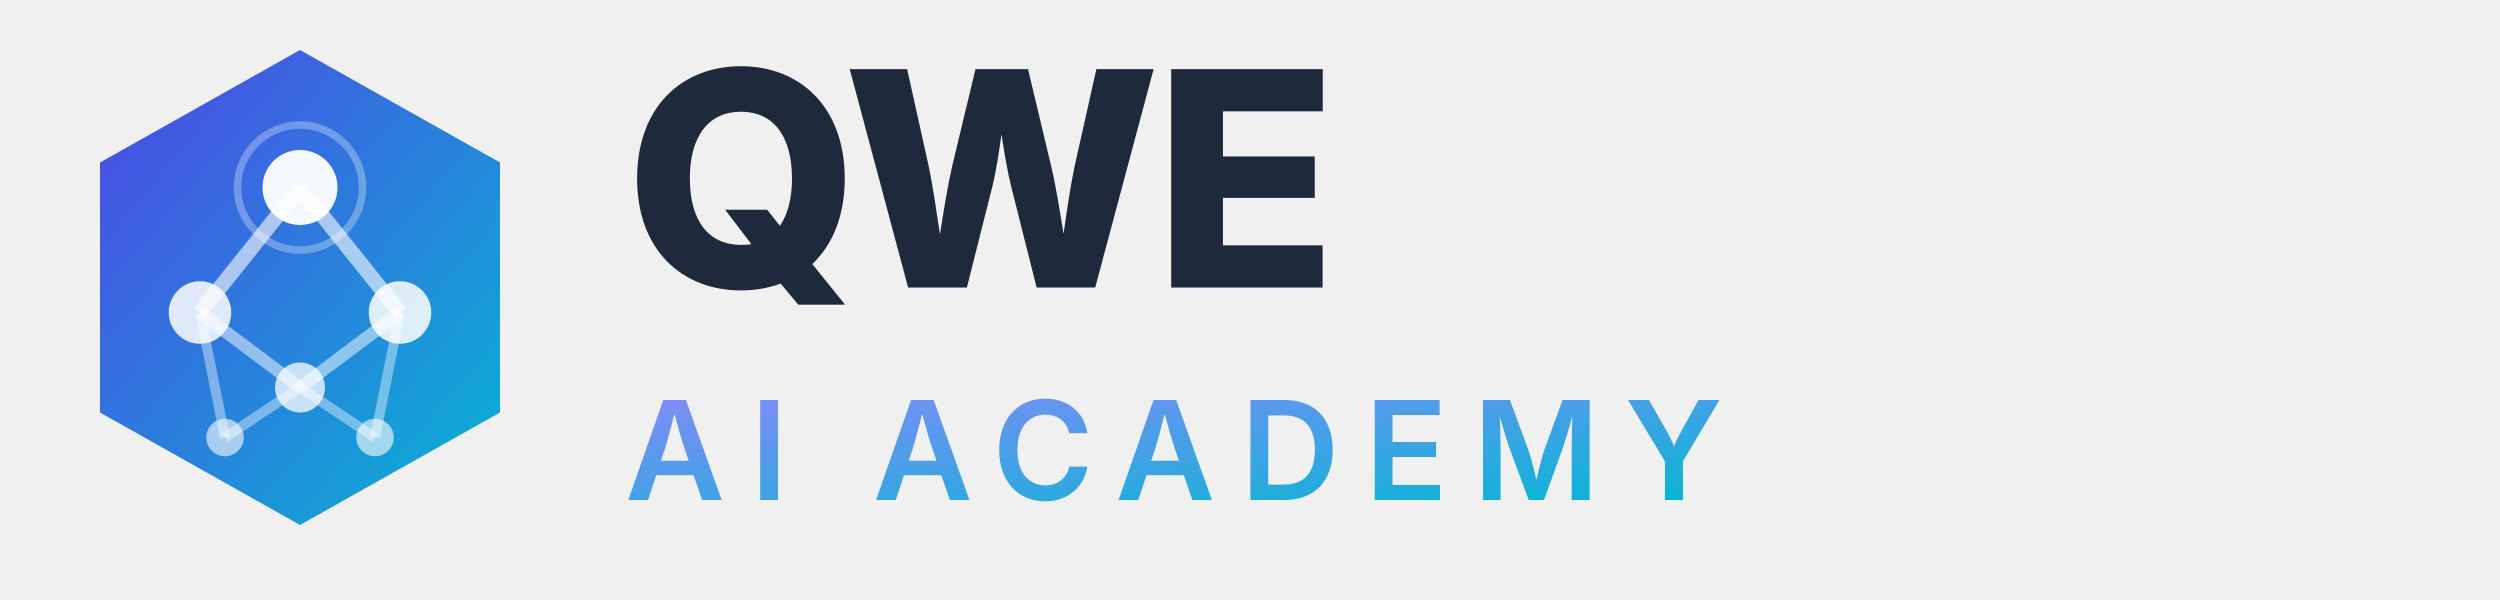
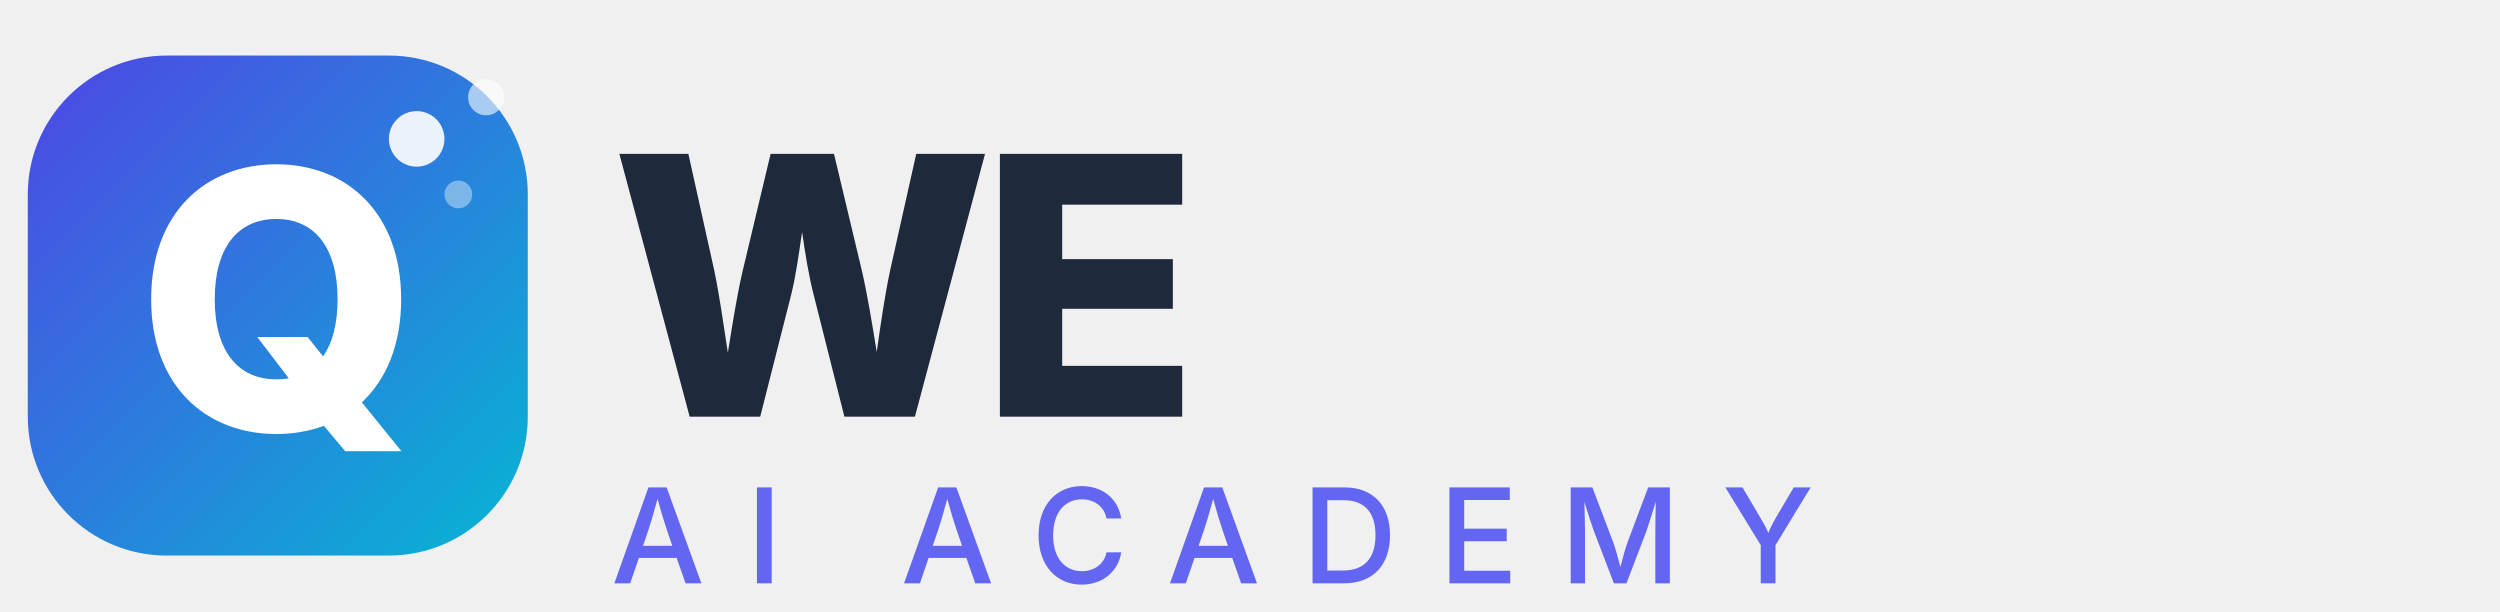
- <svg xmlns="http://www.w3.org/2000/svg" viewBox="0 0 200 48" fill="none">
+ <svg xmlns="http://www.w3.org/2000/svg" viewBox="0 0 180 44" fill="none">
  <defs>
-     <linearGradient id="grad1" x1="0%" y1="0%" x2="100%" y2="100%">
-       <stop offset="0%" style="stop-color:#4F46E5" />
-       <stop offset="100%" style="stop-color:#06B6D4" />
-     </linearGradient>
-     <linearGradient id="grad2" x1="0%" y1="0%" x2="100%" y2="100%">
-       <stop offset="0%" style="stop-color:#818CF8" />
-       <stop offset="100%" style="stop-color:#06B6D4" />
+     <linearGradient id="g1" x1="0" y1="0" x2="1" y2="1">
+       <stop offset="0%" stop-color="#4F46E5" />
+       <stop offset="100%" stop-color="#06B6D4" />
    </linearGradient>
  </defs>
-   <g transform="translate(4, 3)">
-     <polygon points="20,1 36,10 36,30 20,39 4,30 4,10" fill="url(#grad1)" />
-     <circle cx="20" cy="12" r="3" fill="white" opacity="0.95" />
-     <circle cx="12" cy="22" r="2.5" fill="white" opacity="0.85" />
-     <circle cx="28" cy="22" r="2.5" fill="white" opacity="0.85" />
-     <circle cx="20" cy="28" r="2" fill="white" opacity="0.75" />
-     <circle cx="14" cy="32" r="1.5" fill="white" opacity="0.6" />
-     <circle cx="26" cy="32" r="1.5" fill="white" opacity="0.6" />
-     <line x1="20" y1="12" x2="12" y2="22" stroke="white" stroke-width="1.2" opacity="0.6" />
-     <line x1="20" y1="12" x2="28" y2="22" stroke="white" stroke-width="1.2" opacity="0.6" />
-     <line x1="12" y1="22" x2="20" y2="28" stroke="white" stroke-width="1" opacity="0.5" />
-     <line x1="28" y1="22" x2="20" y2="28" stroke="white" stroke-width="1" opacity="0.5" />
-     <line x1="12" y1="22" x2="14" y2="32" stroke="white" stroke-width="0.8" opacity="0.4" />
-     <line x1="28" y1="22" x2="26" y2="32" stroke="white" stroke-width="0.8" opacity="0.4" />
-     <line x1="20" y1="28" x2="14" y2="32" stroke="white" stroke-width="0.8" opacity="0.4" />
-     <line x1="20" y1="28" x2="26" y2="32" stroke="white" stroke-width="0.8" opacity="0.4" />
-     <circle cx="20" cy="12" r="5" fill="none" stroke="white" stroke-width="0.6" opacity="0.3" />
-   </g>
-   <text x="50" y="23" font-family="'Plus Jakarta Sans', 'Inter', system-ui, sans-serif" font-weight="800" font-size="24" fill="#1E293B" letter-spacing="-0.5">QWE</text>
-   <text x="50" y="40" font-family="'Inter', system-ui, sans-serif" font-weight="600" font-size="11" fill="url(#grad2)" letter-spacing="2">AI ACADEMY</text>
+   <rect x="2" y="4" width="36" height="36" rx="10" fill="url(#g1)" />
+   <text x="20" y="31" font-family="'Plus Jakarta Sans', 'Inter', system-ui, sans-serif" font-weight="800" font-size="26" fill="white" text-anchor="middle">Q</text>
+   <circle cx="30" cy="10" r="2" fill="white" opacity="0.9" />
+   <circle cx="35" cy="7" r="1.3" fill="white" opacity="0.6" />
+   <circle cx="33" cy="14" r="1" fill="white" opacity="0.4" />
+   <text x="44" y="30" font-family="'Plus Jakarta Sans', 'Inter', system-ui, sans-serif" font-weight="800" font-size="26" fill="#1E293B" letter-spacing="-1">WE</text>
+   <text x="44" y="42" font-family="'Inter', system-ui, sans-serif" font-weight="500" font-size="9.5" fill="#6366F1" letter-spacing="3">AI ACADEMY</text>
</svg>
